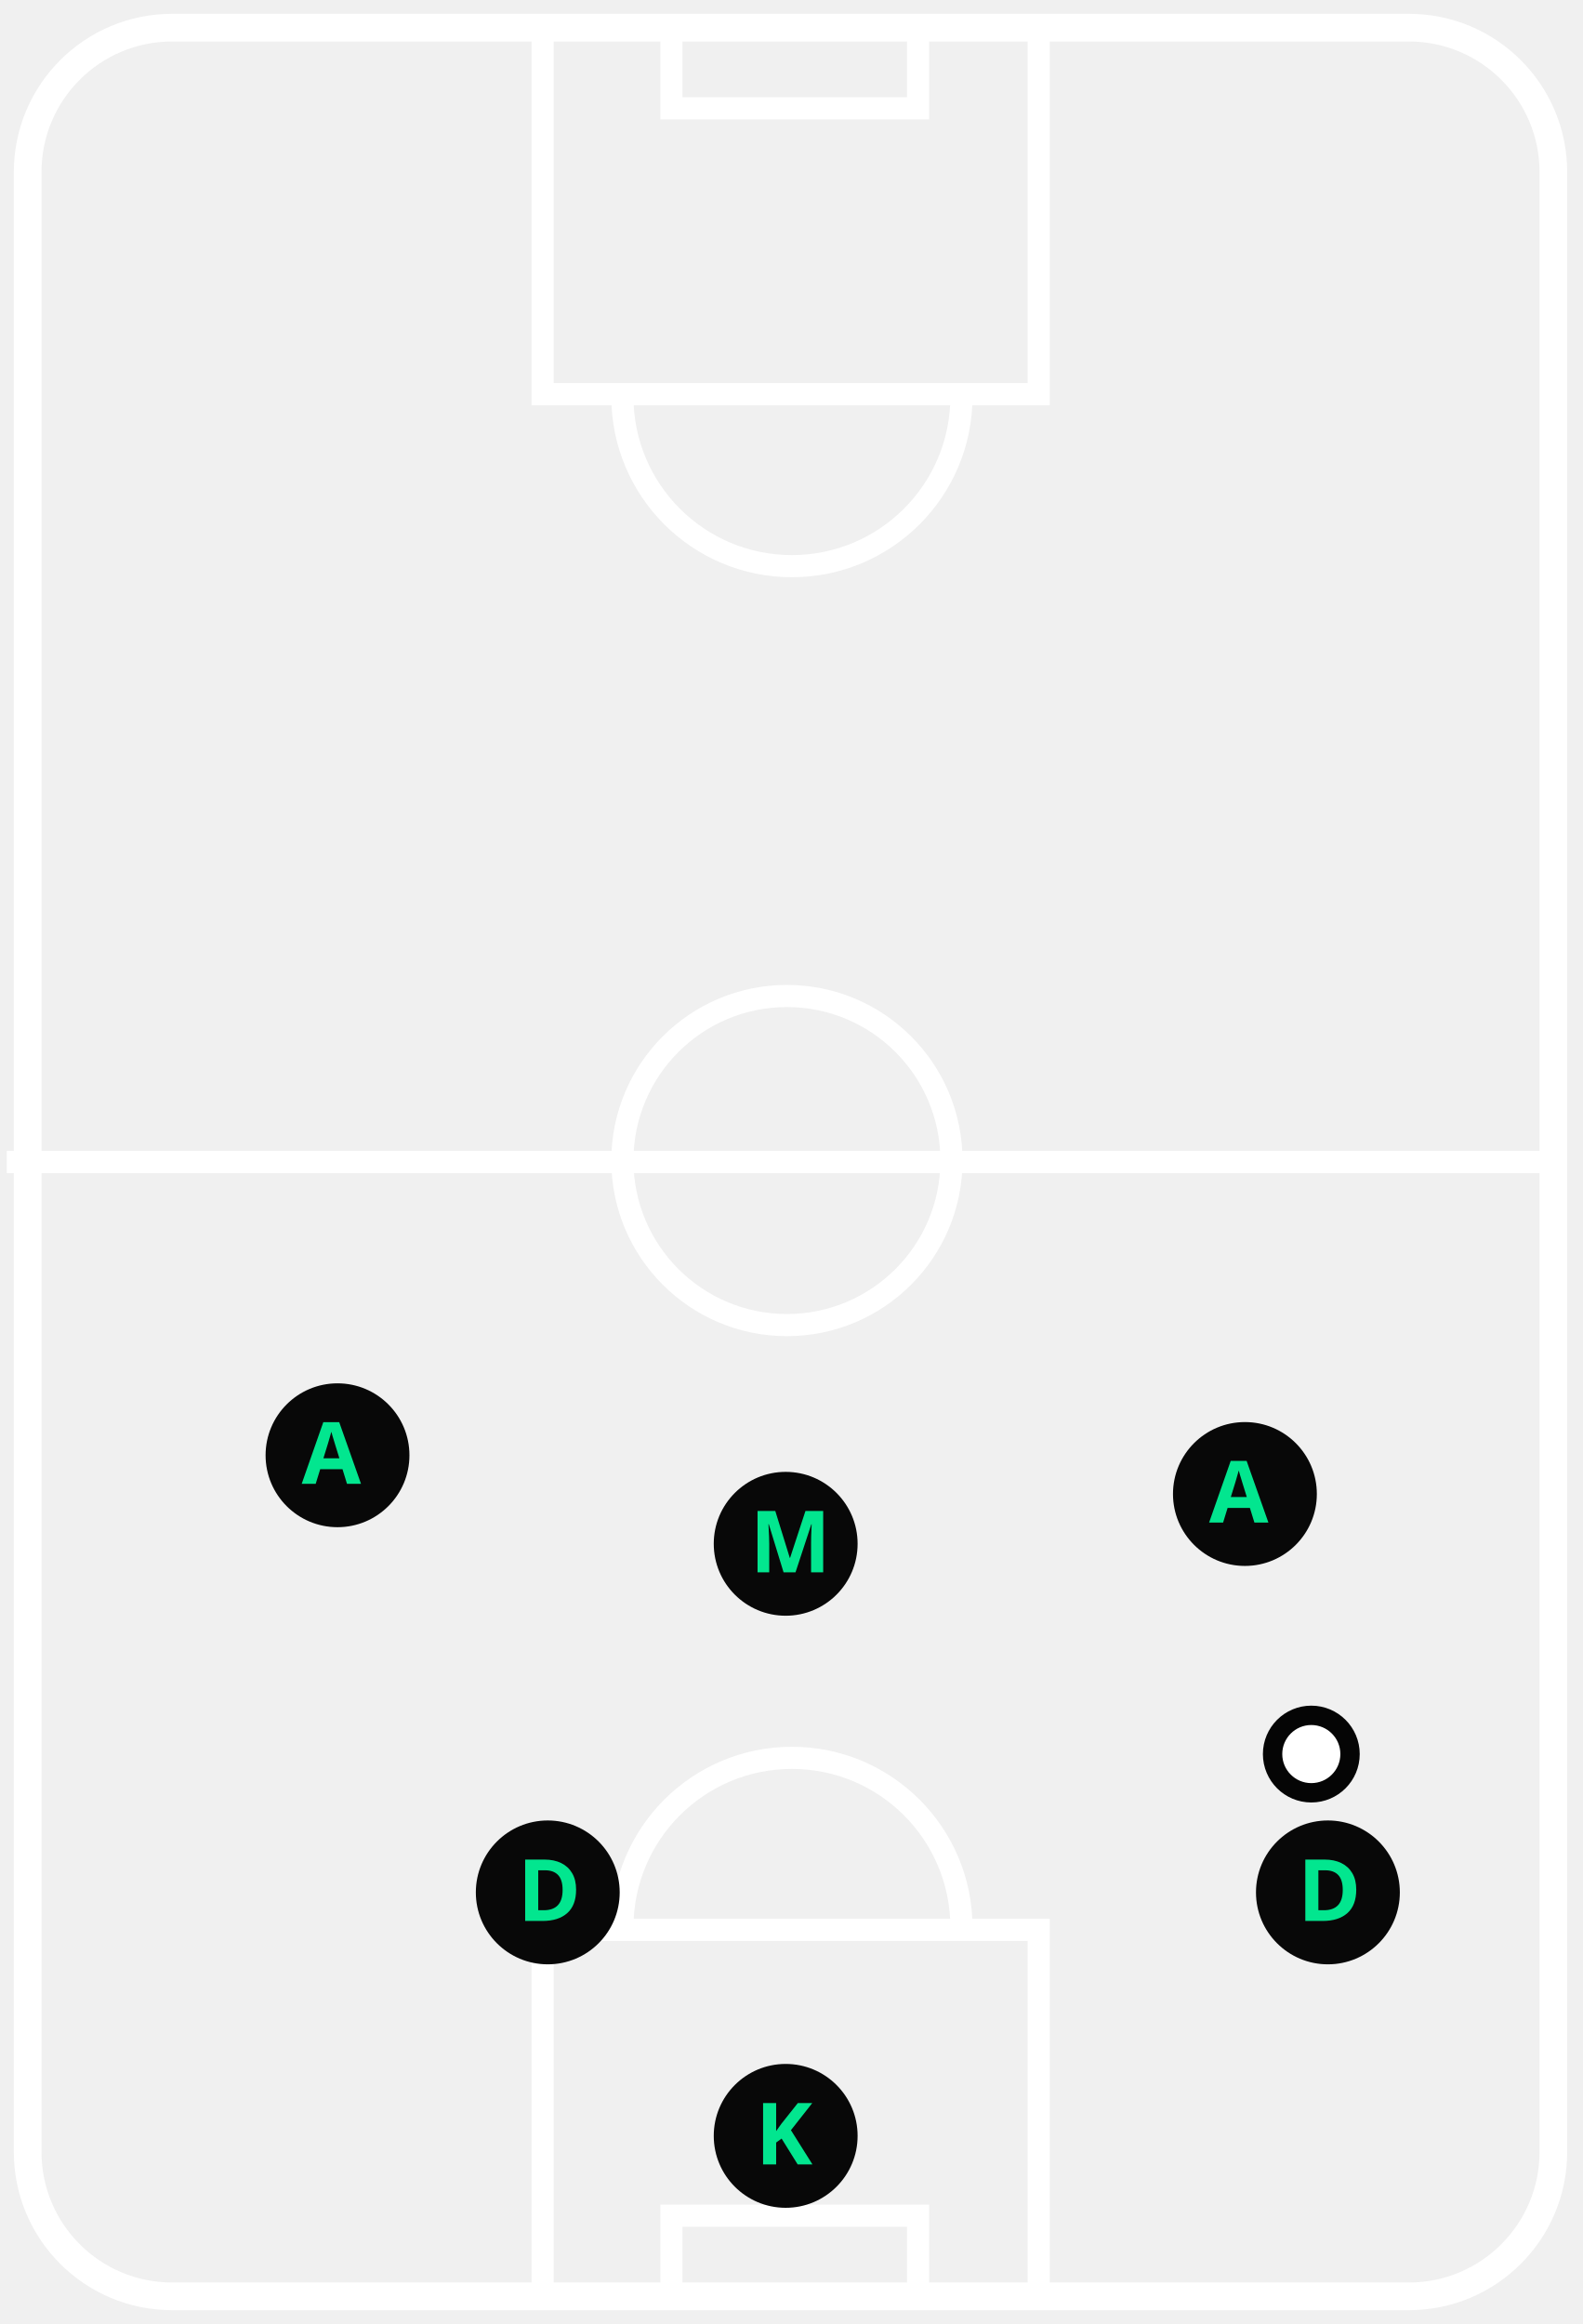
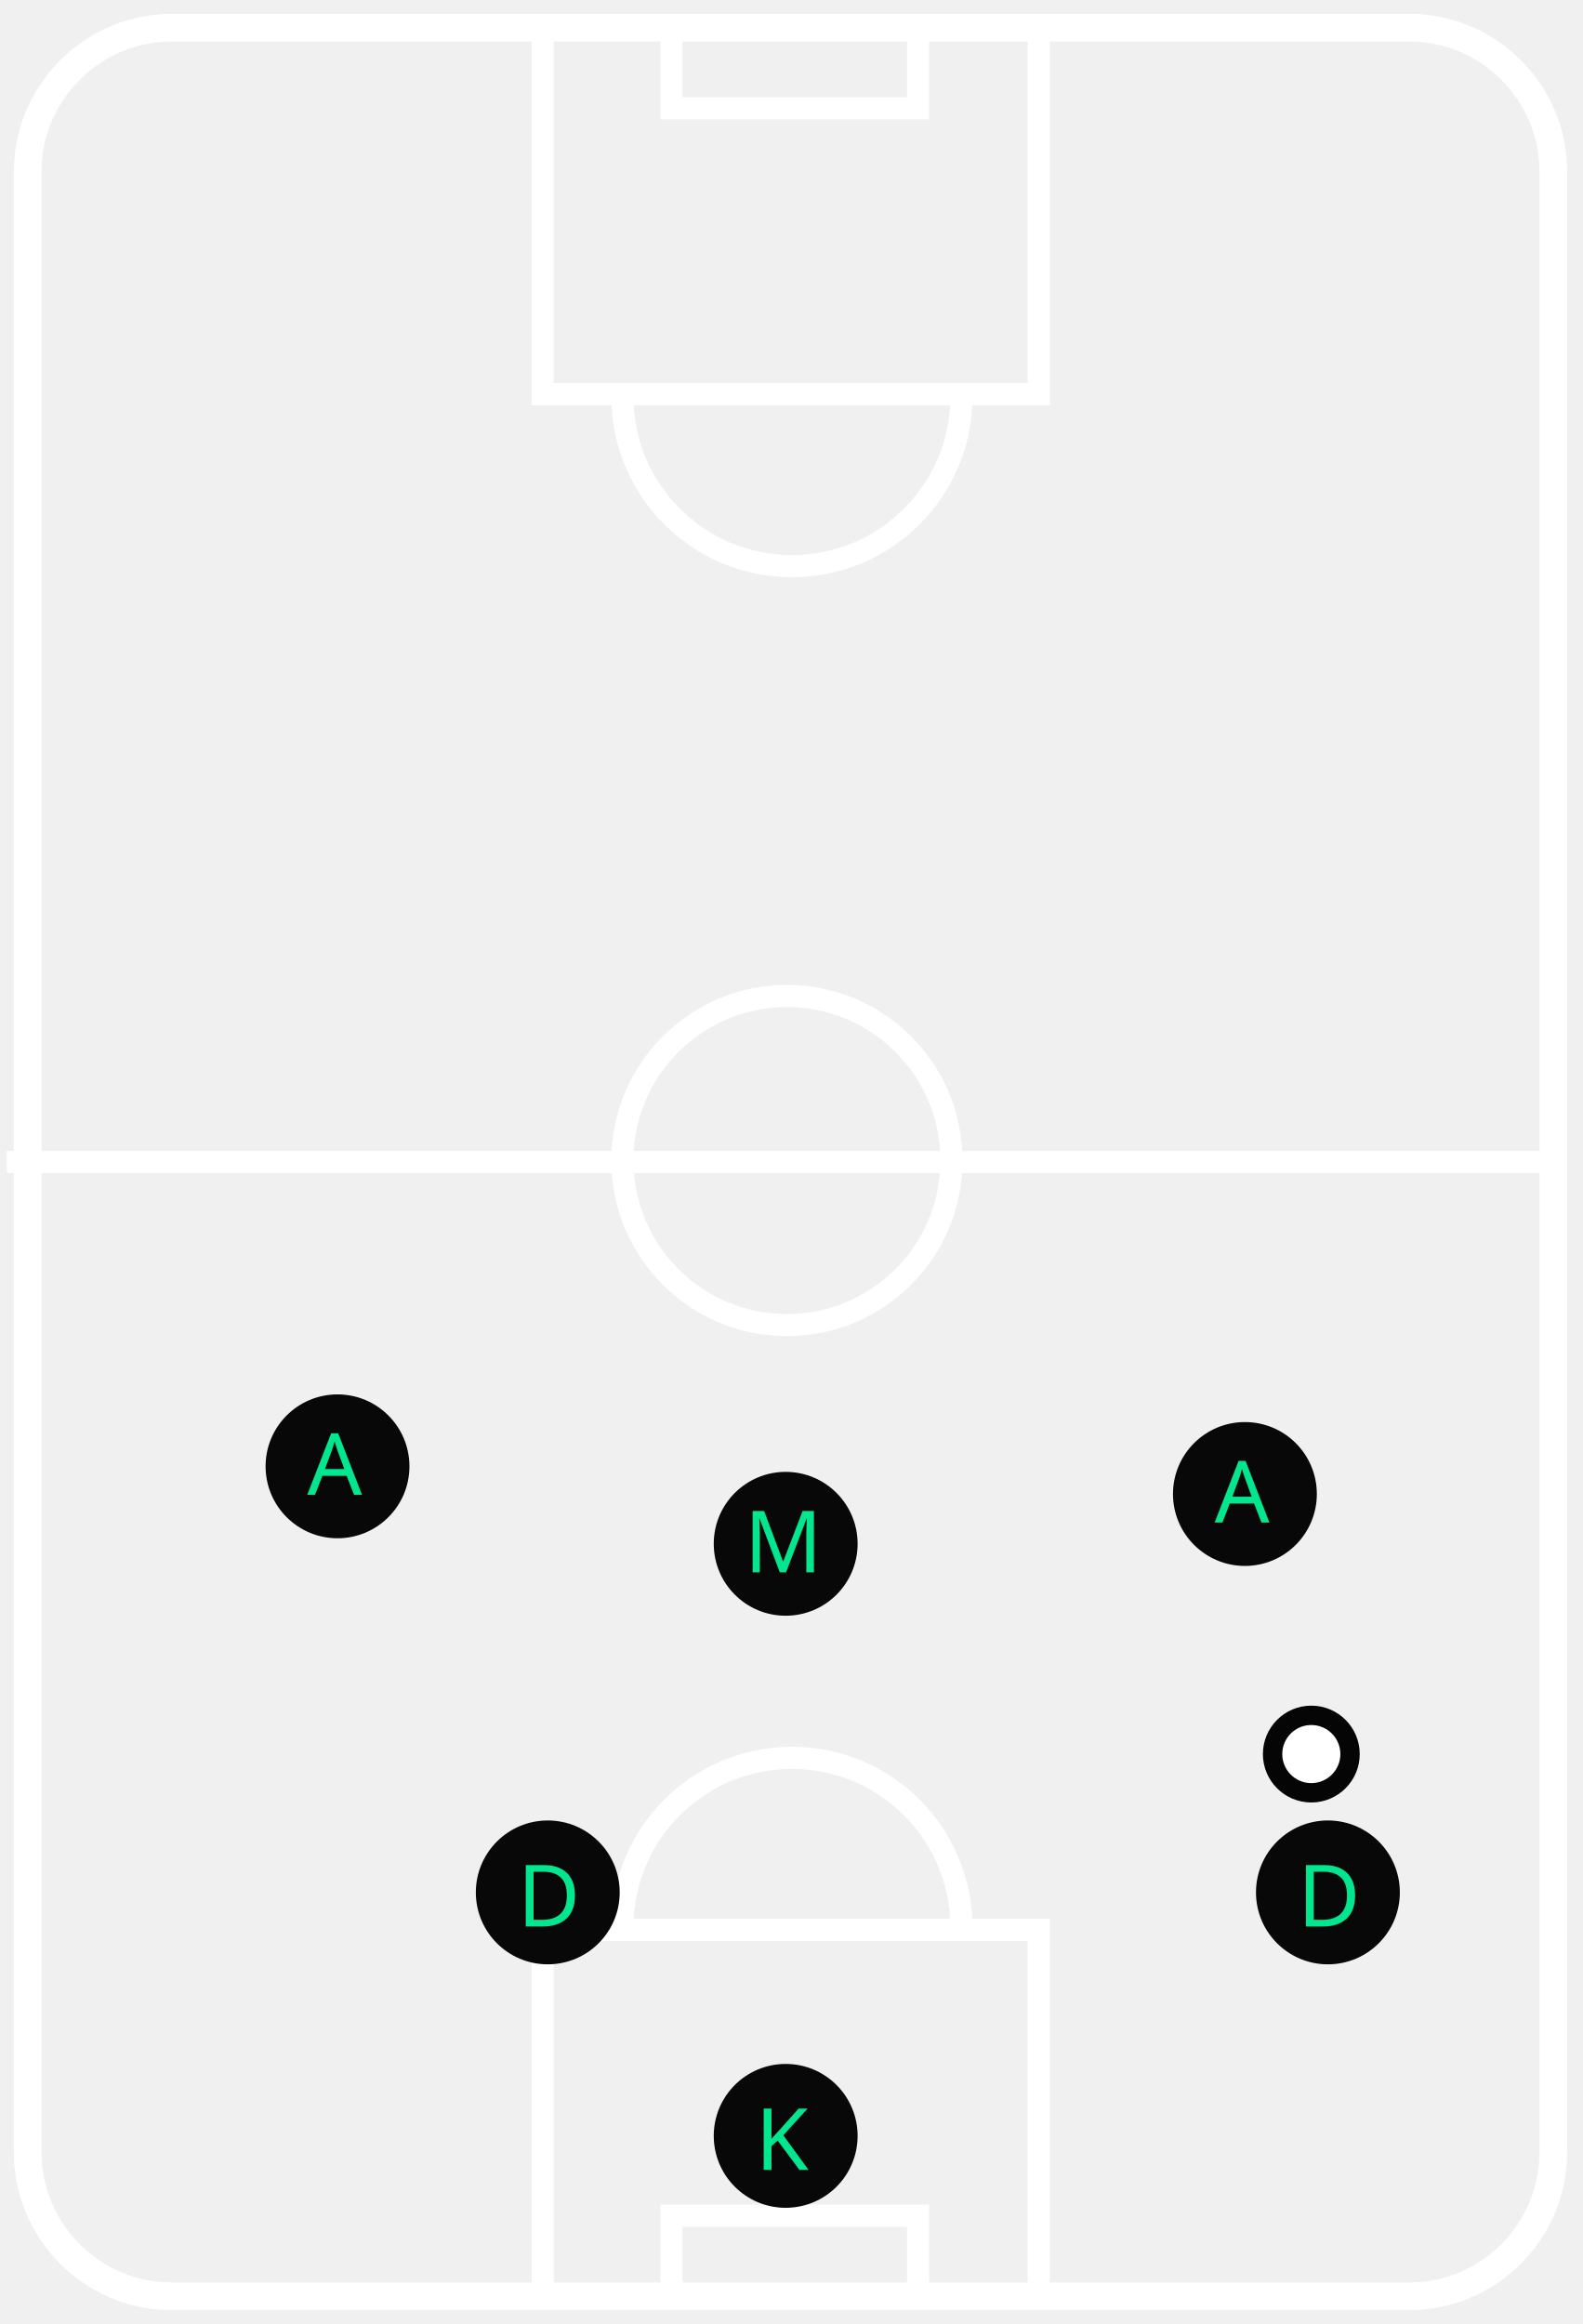
<svg xmlns="http://www.w3.org/2000/svg" width="286px" height="420px" viewBox="0 0 286 420" version="1.1">
  <defs />
  <g id="SEQUENCE" stroke="none" stroke-width="1" fill="none" fill-rule="evenodd">
    <g id="ATACKING-3" transform="translate(-17, -59)">
      <g id="LAYOUT" transform="translate(20, 64)">
        <g id="FIELD-mobile" stroke="#FFFFFF">
          <rect id="TURF" stroke-width="5" fill-opacity="0" fill="#548420" x="2" y="0" width="275.747" height="410" rx="26.1" />
          <g id="CENTER-LINE" transform="translate(0, 175)" stroke-width="4" stroke-linecap="square">
            <path d="M0.225,30 L277.085,30" id="Line" />
            <ellipse id="Oval-1" cx="139.225" cy="29.736" rx="29.737" ry="29.736" />
          </g>
          <g id="GOAL-BOX-ATTACK" transform="translate(95.06969, 1.351648)" stroke-width="4" stroke-linecap="square">
            <path d="M0,0 L0,64.879 L89.663,64.879 L89.663,0" id="Path-2" />
            <path d="M23.278,-3.55271368e-15 L23.278,13.22 L67.866,13.22 L67.866,-3.55271368e-15" id="Path-3" />
            <path d="M75.695,95.967 C75.695,79.046 61.978,65.33 45.057,65.33 C28.136,65.33 14.418,79.046 14.418,95.967" id="Oval-2" transform="translate(45.05673, 80.64835) scale(1, -1) translate(-45.05673, -80.64835) " />
          </g>
          <g id="GOAL-BOX-DEFENSE" transform="translate(140.0697, 360.6484) scale(1, -1) translate(-140.0697, -360.6484) translate(95.06969, 312.6484)" stroke-width="4" stroke-linecap="square">
            <path d="M0,0 L0,64.879 L89.663,64.879 L89.663,0" id="Path-2" />
            <path d="M23.278,-3.55271368e-15 L23.278,13.22 L67.866,13.22 L67.866,-3.55271368e-15" id="Path-3" />
            <path d="M75.695,95.967 C75.695,79.046 61.978,65.33 45.057,65.33 C28.136,65.33 14.418,79.046 14.418,95.967" id="Oval-2" transform="translate(45.05673, 80.64835) scale(1, -1) translate(-45.05673, -80.64835) " />
          </g>
        </g>
-         <g id="PLAYERS" transform="translate(45, 245)">
-           <g id="KEEPER-mobile" transform="translate(81, 123)">
-             <g id="PLAYER-mobile" fill="#080808">
-               <ellipse id="Oval-4-Copy-3" cx="13" cy="13" rx="13" ry="13" />
-             </g>
-             <text id="K" font-family="Gotham" font-size="15.525" font-weight="bold" fill="#02E68F">
-               <tspan x="7.526" y="18.158">K</tspan>
+         <g id="PLAYERS" transform="translate(45, 247)">
+           <g id="MID-mobile-Copy" transform="translate(81, 14)">
+             <ellipse id="PLAYER" fill="#080808" cx="13" cy="13" rx="13" ry="13" />
+             <text id="M" font-family="Graphik" font-size="15.525" font-weight="526" fill="#02E68F">
+               <tspan x="5.526" y="18.158">M</tspan>
            </text>
          </g>
-           <g id="MID-mobile" transform="translate(81, 16)">
-             <g id="PLAYER-mobile" fill="#080808">
-               <ellipse id="Oval-4-Copy-3" cx="13" cy="13" rx="13" ry="13" />
-             </g>
-             <text id="M" font-family="Gotham" font-size="15.525" font-weight="bold" fill="#02E68F">
-               <tspan x="6.526" y="18.158">M</tspan>
+           <g id="ATTACKER-mobile">
+             <ellipse id="PLAYER" fill="#080808" cx="13" cy="13" rx="13" ry="13" />
+             <text id="A" font-family="Graphik" font-size="15.525" font-weight="526" fill="#02E68F">
+               <tspan x="7.526" y="18.158">A</tspan>
            </text>
          </g>
-           <g id="DEFENSE-R-mobile" transform="translate(179, 79)">
-             <g id="PLAYER-mobile" fill="#080808">
-               <ellipse id="Oval-4-Copy-3" cx="13" cy="13" rx="13" ry="13" />
-             </g>
-             <text id="D" font-family="Gotham" font-size="15.525" font-weight="bold" fill="#02E68F">
-               <tspan x="7.526" y="18.158">D</tspan>
+           <g id="ATTACKER-mobile-Copy" transform="translate(164, 5)">
+             <ellipse id="PLAYER" fill="#080808" cx="13" cy="13" rx="13" ry="13" />
+             <text id="A" font-family="Graphik" font-size="15.525" font-weight="526" fill="#02E68F">
+               <tspan x="7.526" y="18.158">A</tspan>
            </text>
          </g>
-           <g id="ATTACK-R-mobile" transform="translate(164, 7)">
-             <g id="PLAYER-mobile" fill="#080808">
-               <ellipse id="Oval-4-Copy-3" cx="13" cy="13" rx="13" ry="13" />
-             </g>
-             <text id="A" font-family="Gotham" font-size="15.525" font-weight="bold" fill="#02E68F">
-               <tspan x="6.526" y="18.158">A</tspan>
+           <g id="DEFENDER-mobile" transform="translate(179, 77)">
+             <ellipse id="PLAYER" fill="#080808" cx="13" cy="13" rx="13" ry="13" />
+             <text id="D" font-family="Graphik" font-size="15.525" font-weight="526" fill="#02E68F">
+               <tspan x="7.526" y="19.158">D</tspan>
            </text>
          </g>
-           <g id="ATTACK-L-mobile">
-             <g id="PLAYER-mobile" fill="#080808">
-               <ellipse id="Oval-4-Copy-3" cx="13" cy="13" rx="13" ry="13" />
-             </g>
-             <text id="A" font-family="Gotham" font-size="15.525" font-weight="bold" fill="#02E68F">
-               <tspan x="6.526" y="18.158">A</tspan>
+           <g id="DEFENDER-mobile-Copy" transform="translate(38, 77)">
+             <ellipse id="PLAYER" fill="#080808" cx="13" cy="13" rx="13" ry="13" />
+             <text id="D" font-family="Graphik" font-size="15.525" font-weight="526" fill="#02E68F">
+               <tspan x="7.526" y="19.158">D</tspan>
            </text>
          </g>
-           <g id="DEFENSE-L-mobile" transform="translate(38, 79)">
-             <g id="PLAYER-mobile" fill="#080808">
-               <ellipse id="Oval-4-Copy-3" cx="13" cy="13" rx="13" ry="13" />
-             </g>
-             <text id="D" font-family="Gotham" font-size="15.525" font-weight="bold" fill="#02E68F">
-               <tspan x="7.526" y="18.158">D</tspan>
+           <g id="KEEPER-mobile-Copy" transform="translate(81, 121)">
+             <ellipse id="PLAYER" fill="#080808" cx="13" cy="13" rx="13" ry="13" />
+             <text id="K" font-family="Graphik" font-size="15.525" font-weight="526" fill="#02E68F">
+               <tspan x="7.526" y="19.158">K</tspan>
            </text>
          </g>
        </g>
        <g id="BALL-mobile" transform="translate(227, 305)" stroke="#050505" stroke-width="3.5" fill="#FFFFFF">
          <ellipse id="Oval-5" cx="7" cy="7" rx="7" ry="7" />
        </g>
      </g>
    </g>
  </g>
</svg>
